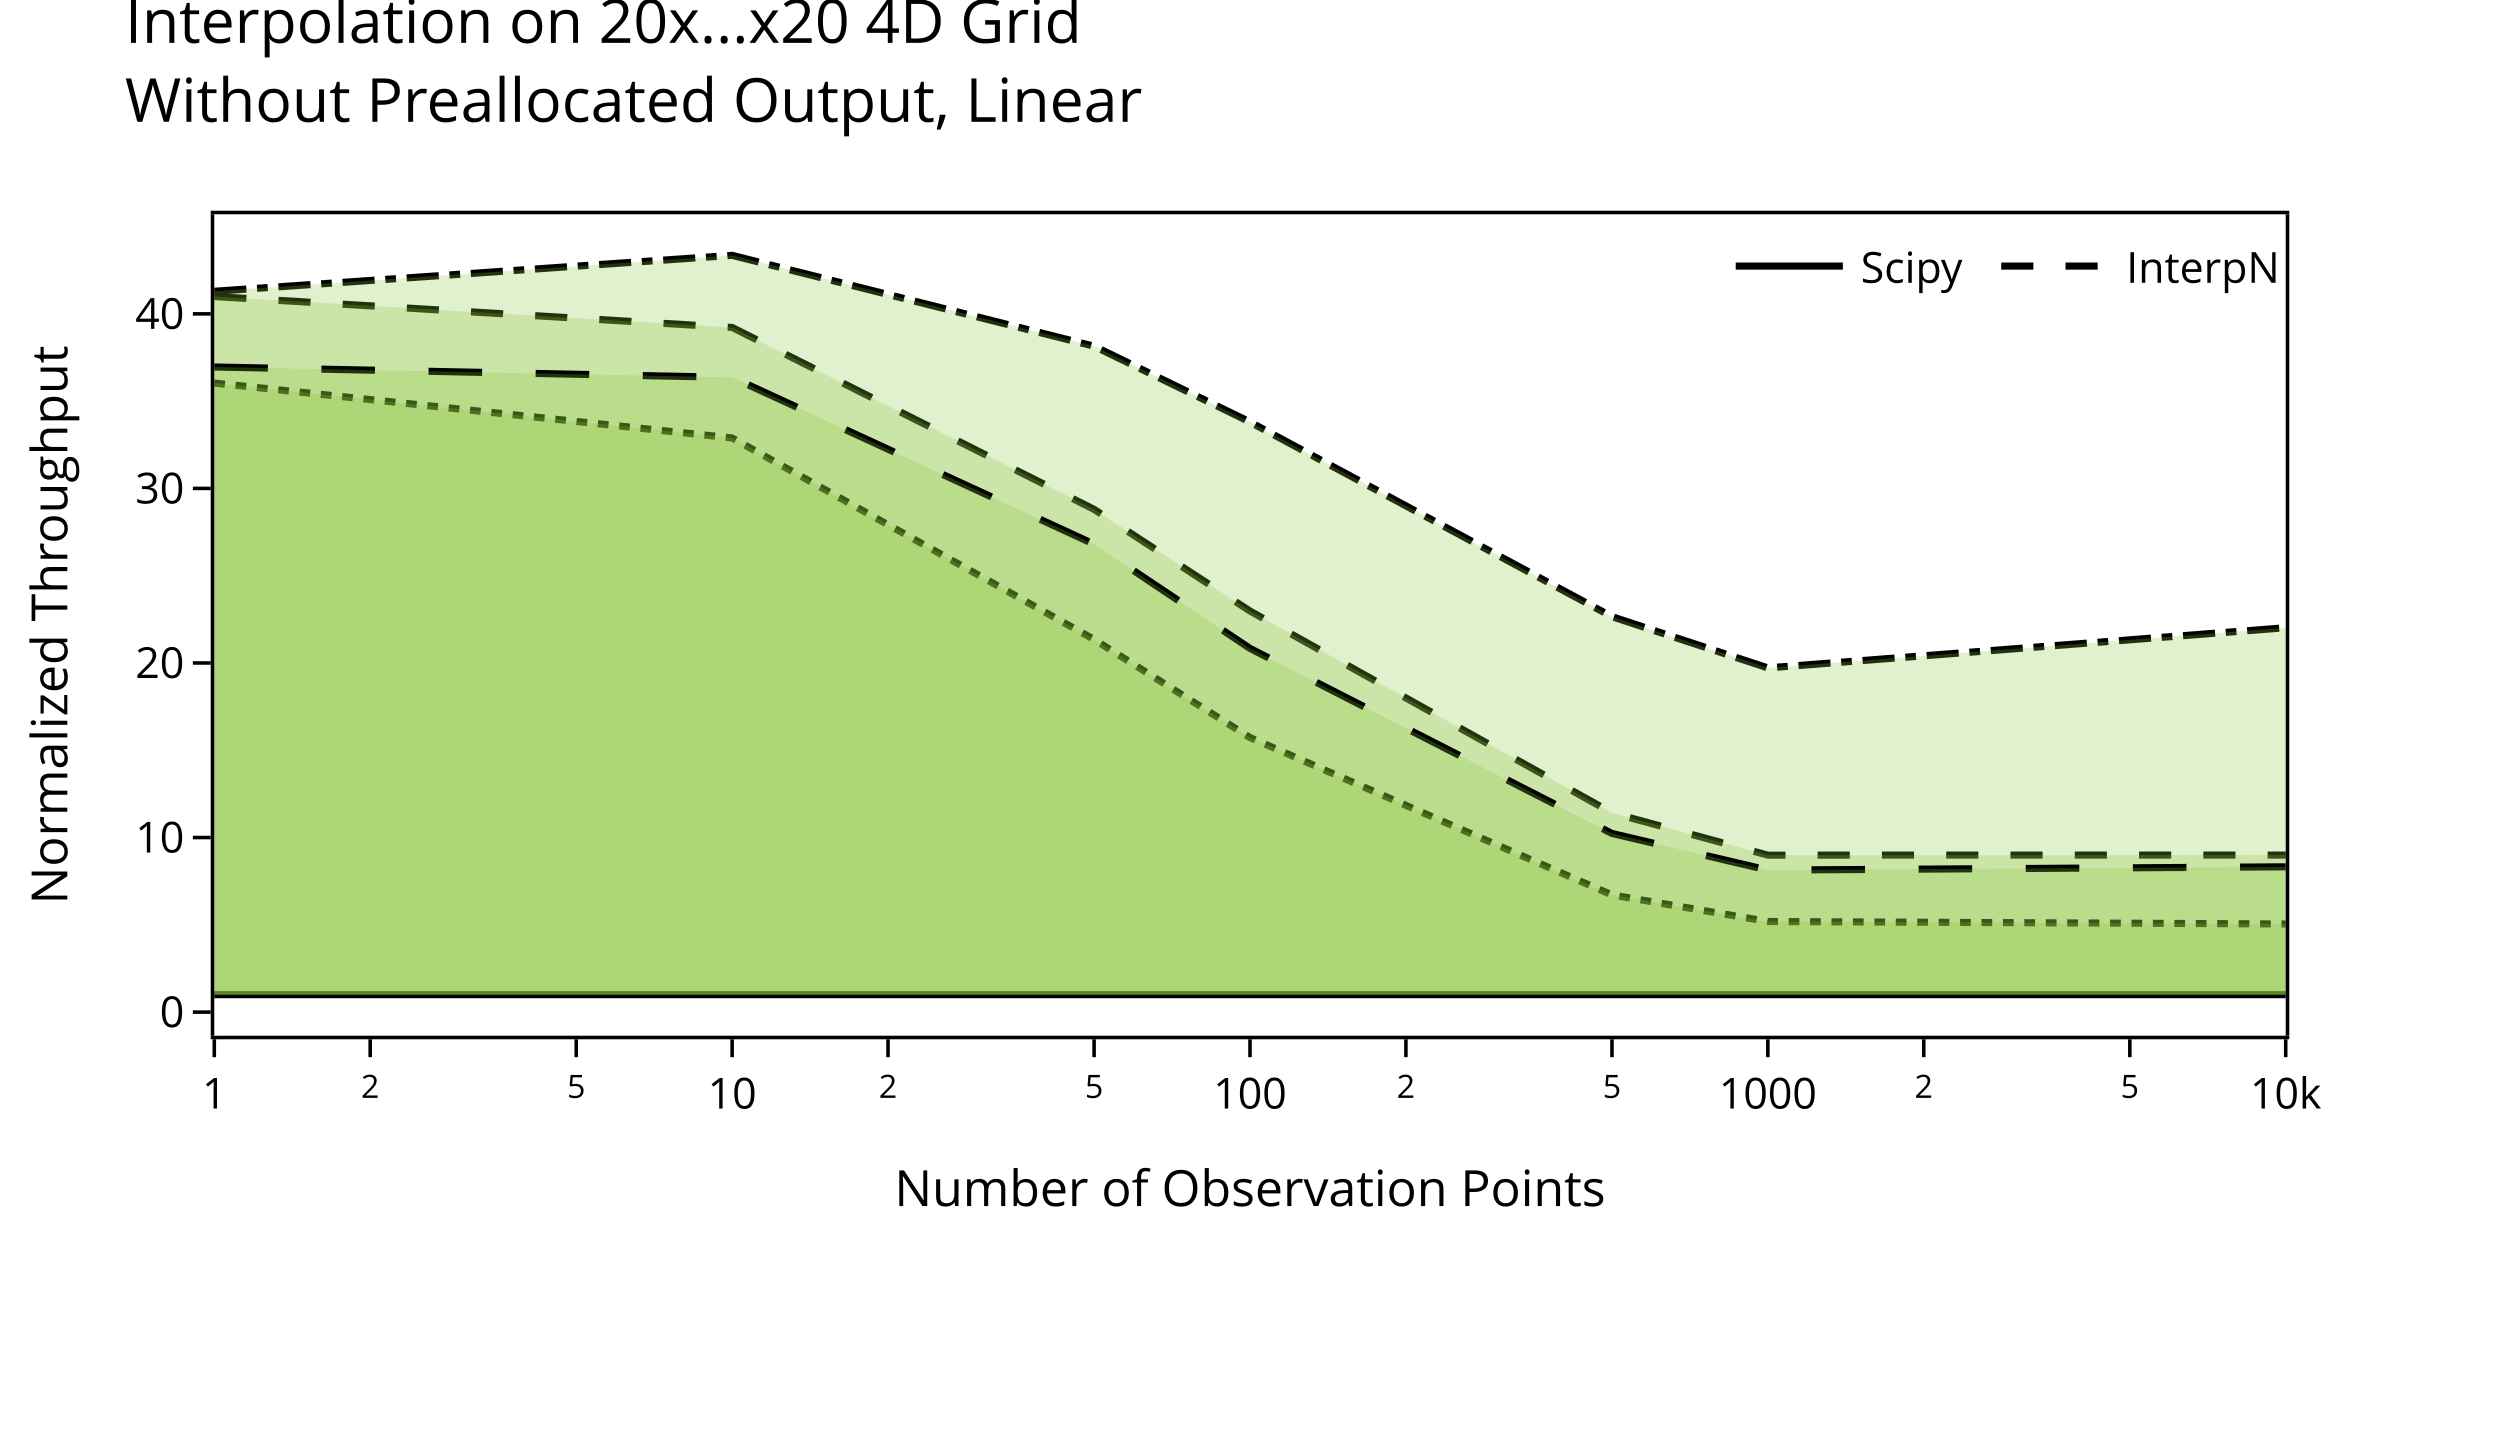
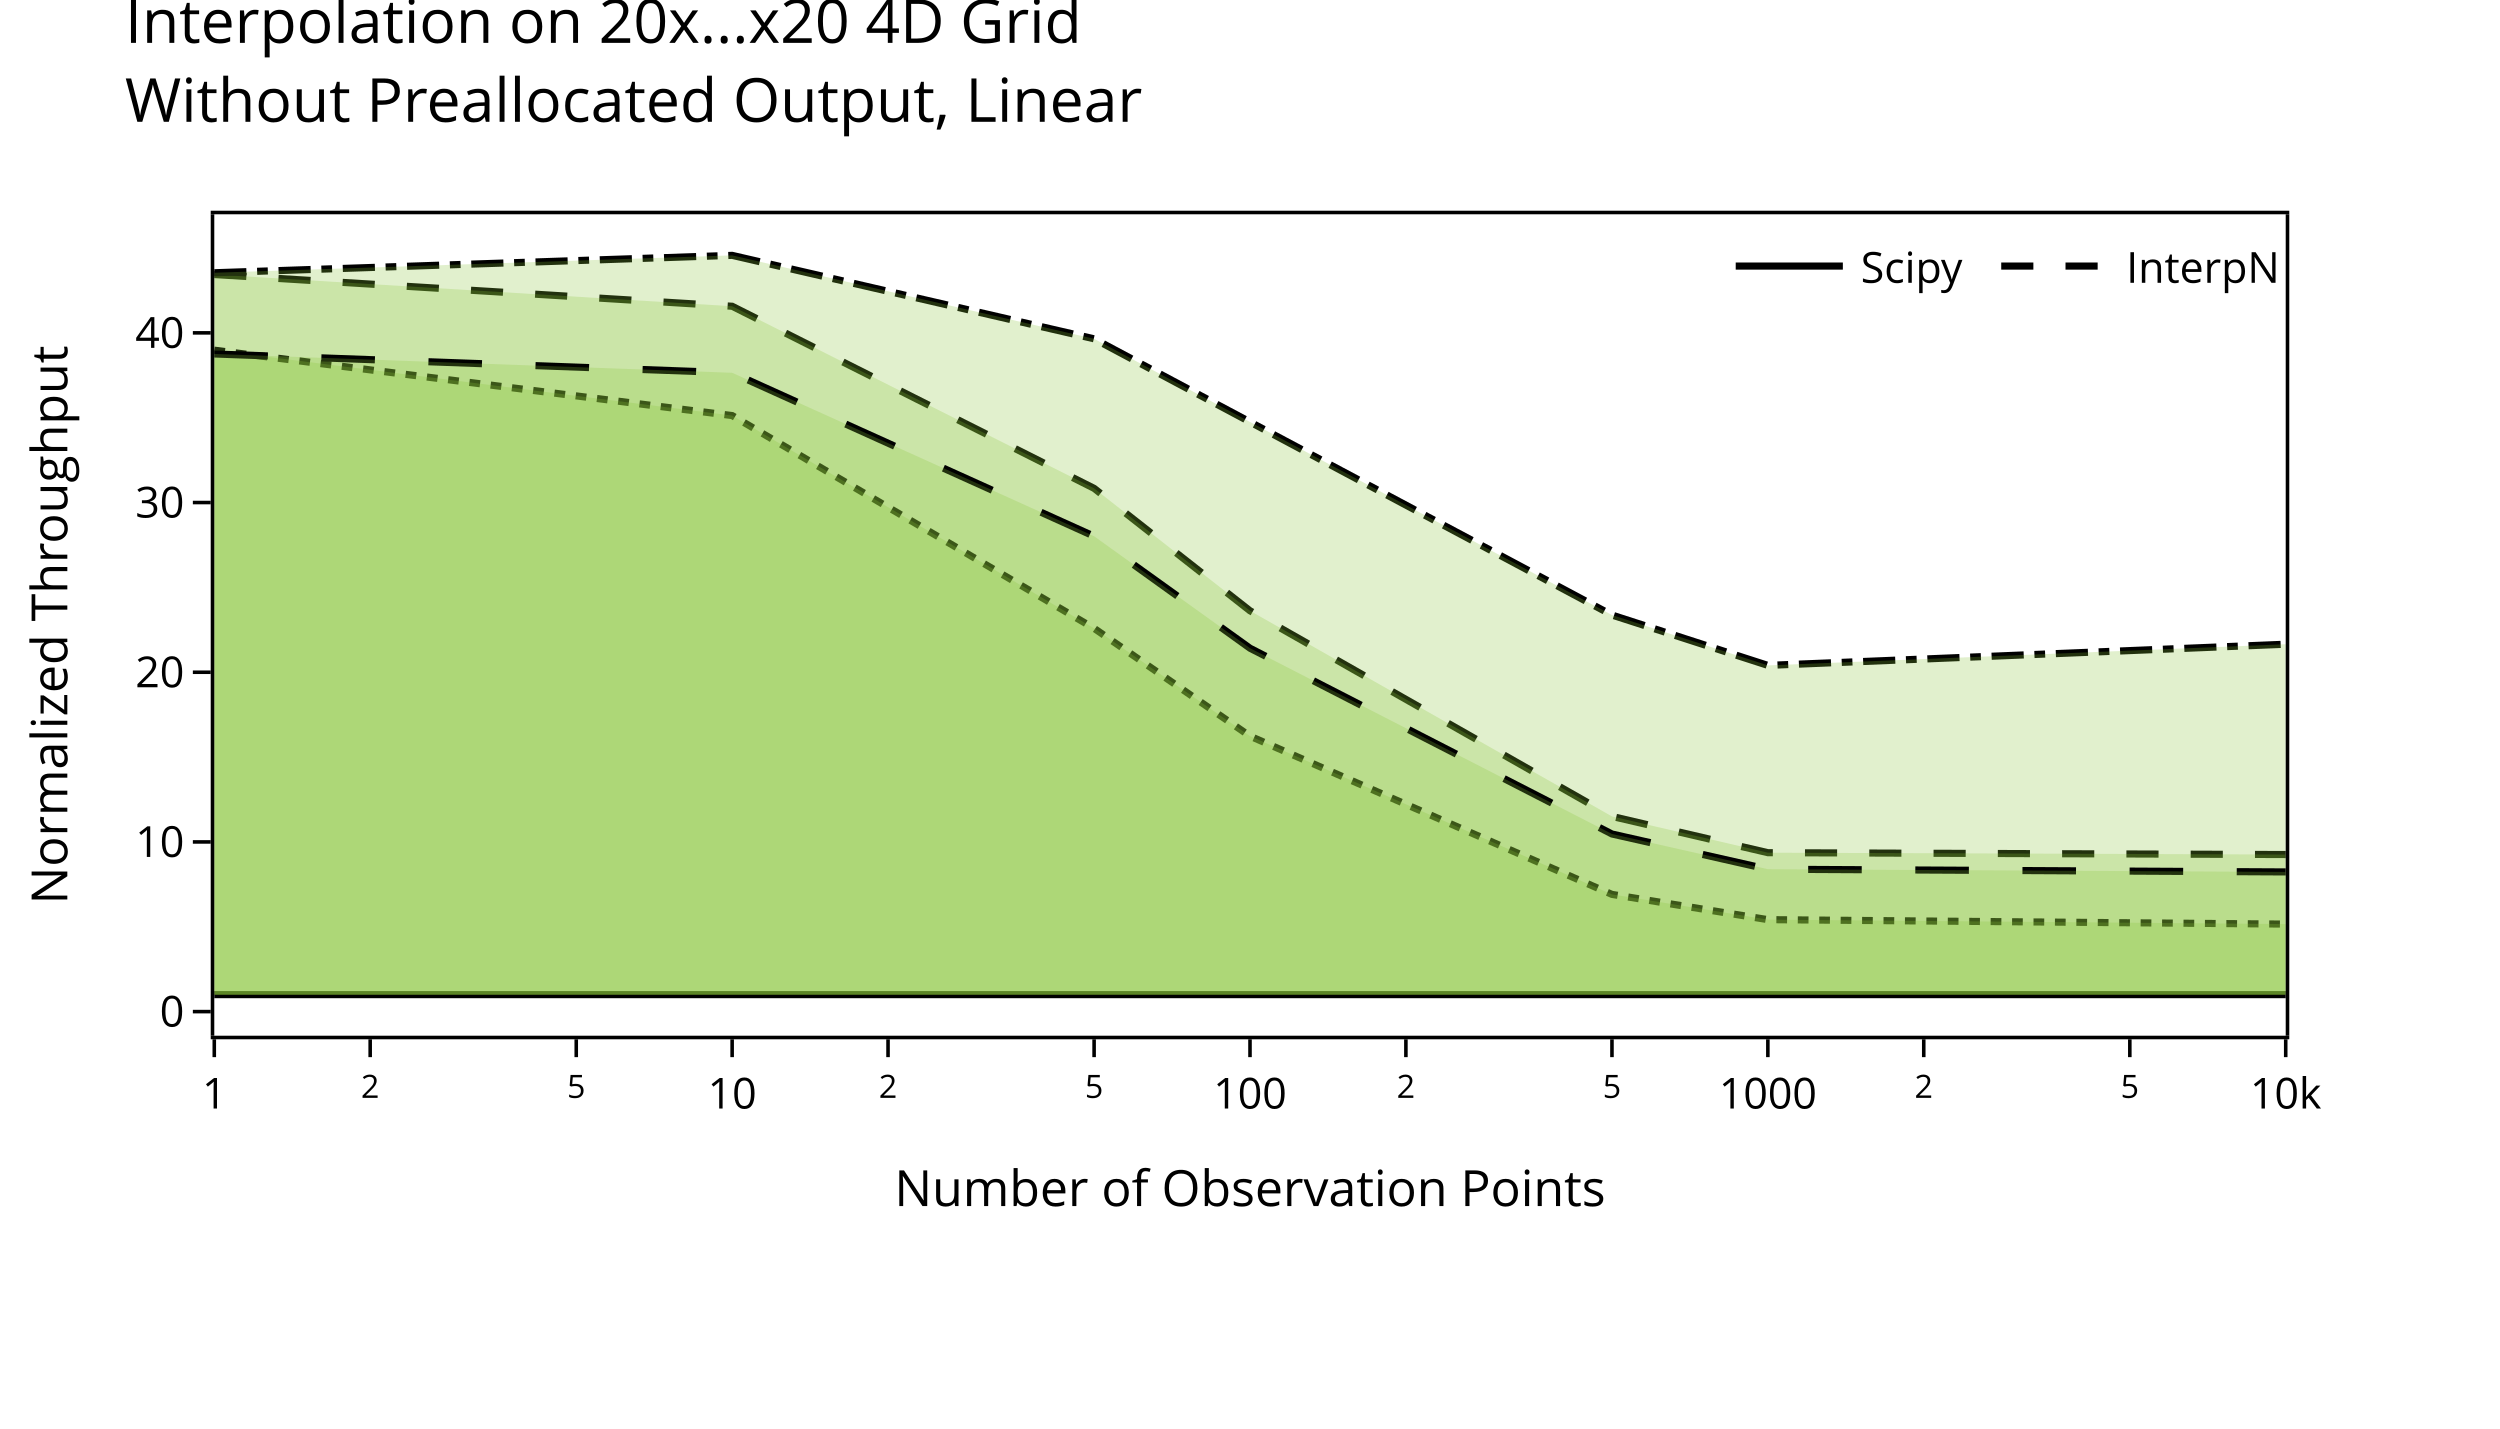
<svg xmlns="http://www.w3.org/2000/svg" class="main-svg" width="700" height="400" style="" viewBox="0 0 700 400">
  <rect x="0" y="0" width="700" height="400" style="fill: rgb(0, 0, 0); fill-opacity: 0;" />
-   <defs id="defs-949eb8">
+   <defs id="defs-129080">
    <g class="clips">
-       <clipPath id="clip949eb8xyplot" class="plotclip">
+       <clipPath id="clip129080xyplot" class="plotclip">
        <rect width="580" height="230" />
      </clipPath>
-       <clipPath class="axesclip" id="clip949eb8x">
+       <clipPath class="axesclip" id="clip129080x">
        <rect x="60" y="0" width="580" height="400" />
      </clipPath>
-       <clipPath class="axesclip" id="clip949eb8y">
+       <clipPath class="axesclip" id="clip129080y">
        <rect x="0" y="60" width="700" height="230" />
      </clipPath>
-       <clipPath class="axesclip" id="clip949eb8xy">
+       <clipPath class="axesclip" id="clip129080xy">
        <rect x="60" y="60" width="580" height="230" />
      </clipPath>
    </g>
    <g class="gradients" />
    <g class="patterns" />
  </defs>
  <g class="bglayer">
    <rect class="bg" x="60" y="60" width="580" height="230" style="fill: rgb(0, 0, 0); fill-opacity: 0; stroke-width: 0;" />
  </g>
  <g class="layer-below">
    <g class="imagelayer" />
    <g class="shapelayer" />
  </g>
  <g class="cartesianlayer">
    <g class="subplot xy">
      <g class="layer-subplot">
        <g class="shapelayer" />
        <g class="imagelayer" />
      </g>
      <g class="minor-gridlayer">
        <g class="x" />
        <g class="y" />
      </g>
      <g class="gridlayer">
        <g class="x" />
        <g class="y" />
      </g>
      <g class="zerolinelayer" />
      <g class="layer-between">
        <g class="shapelayer" />
        <g class="imagelayer" />
      </g>
      <path class="xlines-below" />
      <path class="ylines-below" />
      <g class="overlines-below" />
      <g class="xaxislayer-below" />
      <g class="yaxislayer-below" />
      <g class="overaxes-below" />
      <g class="overplot">
-         <g class="xy" transform="translate(60,60)" clip-path="url(#clip949eb8xyplot)">
+         <g class="xy" transform="translate(60,60)" clip-path="url(#clip129080xyplot)">
          <g class="scatterlayer mlayer">
-             <g class="trace scatter tracee422ad" style="stroke-miterlimit: 2; opacity: 1;">
+             <g class="trace scatter trace299b09" style="stroke-miterlimit: 2; opacity: 1;">
              <g class="fills" />
              <g class="errorbars" />
              <g class="lines">
                <path class="js-line" d="M0,218.5L580,218.5" style="vector-effect: none; fill: none; stroke: rgb(0, 0, 0); stroke-opacity: 1; stroke-width: 2px; opacity: 1;" />
              </g>
              <g class="points" />
              <g class="text" />
            </g>
-             <g class="trace scatter trace18b68c" style="stroke-miterlimit: 2; opacity: 1;">
-               <g class="fills" />
-               <g class="errorbars" />
-               <g class="lines">
-                 <path class="js-line" d="M0,23.03L145,31.69L246.35,82.63L290,111.09L391.35,167.6L435,179.44L580,179.42" style="vector-effect: none; fill: none; stroke: rgb(0, 0, 0); stroke-opacity: 1; stroke-dasharray: 9px, 9px; stroke-width: 2px; opacity: 1;" />
-               </g>
-               <g class="points" />
-               <g class="text" />
-             </g>
-             <g class="trace scatter trace9abca7" style="stroke-miterlimit: 2; opacity: 1;">
+             <g class="trace scatter trace17375a" style="stroke-miterlimit: 2; opacity: 1;">
+               <g class="fills" />
+               <g class="errorbars" />
+               <g class="lines">
+                 <path class="js-line" d="M0,16.87L145,25.75L246.35,76.74L290,111.02L391.35,168.6L435,178.75L580,179.27" style="vector-effect: none; fill: none; stroke: rgb(0, 0, 0); stroke-opacity: 1; stroke-dasharray: 9px, 9px; stroke-width: 2px; opacity: 1;" />
+               </g>
+               <g class="points" />
+               <g class="text" />
+             </g>
+             <g class="trace scatter traceaa9fe5" style="stroke-miterlimit: 2; opacity: 1;">
              <g class="fills">
                <g>
-                   <path class="js-fill" d="M0,23.03L145,31.69L246.35,82.63L290,111.09L391.35,167.6L435,179.44L580,179.42L580,218.5L435,218.5L0,218.5Z" style="fill: rgb(139, 196, 59); fill-opacity: 0.25; stroke-width: 0;" />
+                   <path class="js-fill" d="M0,16.87L145,25.75L246.35,76.74L290,111.02L391.35,168.6L435,178.75L580,179.27L580,218.5L435,218.5L0,218.5Z" style="fill: rgb(139, 196, 59); fill-opacity: 0.25; stroke-width: 0;" />
                </g>
              </g>
              <g class="errorbars" />
              <g class="lines">
-                 <path class="js-line" d="M0,23.03L145,31.69L246.35,82.63L290,111.09L391.35,167.6L435,179.44L580,179.42L580,218.5L435,218.5L0,218.5" style="vector-effect: none; fill: none; stroke: rgb(0, 204, 150); stroke-opacity: 1; stroke-width: 0px; opacity: 1;" />
-               </g>
-               <g class="points" />
-               <g class="text" />
-             </g>
-             <g class="trace scatter traced595d5" style="stroke-miterlimit: 2; opacity: 1;">
-               <g class="fills" />
-               <g class="errorbars" />
-               <g class="lines">
-                 <path class="js-line" d="M0,47.25L145,62.63L246.35,119.06L290,146.52L391.35,190.58L435,198.02L580,198.71" style="vector-effect: none; fill: none; stroke: rgb(0, 0, 0); stroke-opacity: 1; stroke-dasharray: 3px, 3px; stroke-width: 2px; opacity: 1;" />
-               </g>
-               <g class="points" />
-               <g class="text" />
-             </g>
-             <g class="trace scatter trace2df493" style="stroke-miterlimit: 2; opacity: 1;">
+                 <path class="js-line" d="M0,16.87L145,25.75L246.35,76.74L290,111.02L391.35,168.6L435,178.75L580,179.27L580,218.5L435,218.5L0,218.5" style="vector-effect: none; fill: none; stroke: rgb(0, 204, 150); stroke-opacity: 1; stroke-width: 0px; opacity: 1;" />
+               </g>
+               <g class="points" />
+               <g class="text" />
+             </g>
+             <g class="trace scatter traced7ace9" style="stroke-miterlimit: 2; opacity: 1;">
+               <g class="fills" />
+               <g class="errorbars" />
+               <g class="lines">
+                 <path class="js-line" d="M0,38.05L145,56.36L246.35,115.94L290,146.12L391.35,190.43L435,197.5L580,198.75" style="vector-effect: none; fill: none; stroke: rgb(0, 0, 0); stroke-opacity: 1; stroke-dasharray: 3px, 3px; stroke-width: 2px; opacity: 1;" />
+               </g>
+               <g class="points" />
+               <g class="text" />
+             </g>
+             <g class="trace scatter traced88b22" style="stroke-miterlimit: 2; opacity: 1;">
              <g class="fills">
                <g>
-                   <path class="js-fill" d="M0,47.25L145,62.63L246.35,119.06L290,146.52L391.35,190.58L435,198.02L580,198.71L580,218.5L435,218.5L0,218.5Z" style="fill: rgb(139, 196, 59); fill-opacity: 0.25; stroke-width: 0;" />
+                   <path class="js-fill" d="M0,38.05L145,56.36L246.35,115.94L290,146.12L391.35,190.43L435,197.5L580,198.75L580,218.5L435,218.5L0,218.5Z" style="fill: rgb(139, 196, 59); fill-opacity: 0.25; stroke-width: 0;" />
                </g>
              </g>
              <g class="errorbars" />
              <g class="lines">
-                 <path class="js-line" d="M0,47.25L145,62.63L246.35,119.06L290,146.52L391.35,190.58L435,198.02L580,198.71L580,218.5L435,218.5L0,218.5" style="vector-effect: none; fill: none; stroke: rgb(255, 161, 90); stroke-opacity: 1; stroke-width: 0px; opacity: 1;" />
-               </g>
-               <g class="points" />
-               <g class="text" />
-             </g>
-             <g class="trace scatter tracecfaf34" style="stroke-miterlimit: 2; opacity: 1;">
-               <g class="fills" />
-               <g class="errorbars" />
-               <g class="lines">
-                 <path class="js-line" d="M0,21.56L145,11.5L246.35,36.94L290,58.16L391.35,112.67L435,127.01L580,115.76" style="vector-effect: none; fill: none; stroke: rgb(0, 0, 0); stroke-opacity: 1; stroke-dasharray: 9px, 3px, 3px, 3px; stroke-width: 2px; opacity: 1;" />
-               </g>
-               <g class="points" />
-               <g class="text" />
-             </g>
-             <g class="trace scatter tracec118f1" style="stroke-miterlimit: 2; opacity: 1;">
+                 <path class="js-line" d="M0,38.05L145,56.36L246.35,115.94L290,146.12L391.35,190.43L435,197.5L580,198.75L580,218.5L435,218.5L0,218.5" style="vector-effect: none; fill: none; stroke: rgb(255, 161, 90); stroke-opacity: 1; stroke-width: 0px; opacity: 1;" />
+               </g>
+               <g class="points" />
+               <g class="text" />
+             </g>
+             <g class="trace scatter trace47ac7c" style="stroke-miterlimit: 2; opacity: 1;">
+               <g class="fills" />
+               <g class="errorbars" />
+               <g class="lines">
+                 <path class="js-line" d="M0,16.37L145,11.5L246.35,34.87L391.35,112.21L435,126.31L580,120.38" style="vector-effect: none; fill: none; stroke: rgb(0, 0, 0); stroke-opacity: 1; stroke-dasharray: 9px, 3px, 3px, 3px; stroke-width: 2px; opacity: 1;" />
+               </g>
+               <g class="points" />
+               <g class="text" />
+             </g>
+             <g class="trace scatter trace4737ee" style="stroke-miterlimit: 2; opacity: 1;">
              <g class="fills">
                <g>
-                   <path class="js-fill" d="M0,21.56L145,11.5L246.35,36.94L290,58.16L391.35,112.67L435,127.01L580,115.76L580,218.5L435,218.5L0,218.5Z" style="fill: rgb(139, 196, 59); fill-opacity: 0.25; stroke-width: 0;" />
+                   <path class="js-fill" d="M0,16.37L145,11.5L246.35,34.87L391.35,112.21L435,126.31L580,120.38L580,218.5L0,218.5Z" style="fill: rgb(139, 196, 59); fill-opacity: 0.25; stroke-width: 0;" />
                </g>
              </g>
              <g class="errorbars" />
              <g class="lines">
-                 <path class="js-line" d="M0,21.56L145,11.5L246.35,36.94L290,58.16L391.35,112.67L435,127.01L580,115.76L580,218.5L435,218.5L0,218.5" style="vector-effect: none; fill: none; stroke: rgb(255, 102, 146); stroke-opacity: 1; stroke-width: 0px; opacity: 1;" />
-               </g>
-               <g class="points" />
-               <g class="text" />
-             </g>
-             <g class="trace scatter trace3741dd" style="stroke-miterlimit: 2; opacity: 1;">
-               <g class="fills" />
-               <g class="errorbars" />
-               <g class="lines">
-                 <path class="js-line" d="M0,42.76L145,45.67L246.35,92.38L290,121.56L391.35,173.37L435,183.63L580,182.71" style="vector-effect: none; fill: none; stroke: rgb(0, 0, 0); stroke-opacity: 1; stroke-dasharray: 15px, 15px; stroke-width: 2px; opacity: 1;" />
-               </g>
-               <g class="points" />
-               <g class="text" />
-             </g>
-             <g class="trace scatter trace90b6c2" style="stroke-miterlimit: 2; opacity: 1;">
+                 <path class="js-line" d="M0,16.37L145,11.5L246.35,34.87L391.35,112.21L435,126.31L580,120.38L580,218.5L0,218.5" style="vector-effect: none; fill: none; stroke: rgb(255, 102, 146); stroke-opacity: 1; stroke-width: 0px; opacity: 1;" />
+               </g>
+               <g class="points" />
+               <g class="text" />
+             </g>
+             <g class="trace scatter tracee101c2" style="stroke-miterlimit: 2; opacity: 1;">
+               <g class="fills" />
+               <g class="errorbars" />
+               <g class="lines">
+                 <path class="js-line" d="M0,39.11L145,44.38L246.35,90.15L290,121.5L391.35,173.52L435,183.38L580,184.14" style="vector-effect: none; fill: none; stroke: rgb(0, 0, 0); stroke-opacity: 1; stroke-dasharray: 15px, 15px; stroke-width: 2px; opacity: 1;" />
+               </g>
+               <g class="points" />
+               <g class="text" />
+             </g>
+             <g class="trace scatter tracee9896c" style="stroke-miterlimit: 2; opacity: 1;">
              <g class="fills">
                <g>
-                   <path class="js-fill" d="M0,42.76L145,45.67L246.35,92.38L290,121.56L391.35,173.37L435,183.63L580,182.71L580,218.5L435,218.5L0,218.5Z" style="fill: rgb(139, 196, 59); fill-opacity: 0.25; stroke-width: 0;" />
+                   <path class="js-fill" d="M0,39.11L145,44.38L246.35,90.15L290,121.5L391.35,173.52L435,183.38L580,184.14L580,218.5L435,218.5L0,218.5Z" style="fill: rgb(139, 196, 59); fill-opacity: 0.25; stroke-width: 0;" />
                </g>
              </g>
              <g class="errorbars" />
              <g class="lines">
-                 <path class="js-line" d="M0,42.76L145,45.67L246.35,92.38L290,121.56L391.35,173.37L435,183.63L580,182.71L580,218.5L435,218.5L0,218.5" style="vector-effect: none; fill: none; stroke: rgb(255, 151, 255); stroke-opacity: 1; stroke-width: 0px; opacity: 1;" />
+                 <path class="js-line" d="M0,39.11L145,44.38L246.35,90.15L290,121.5L391.35,173.52L435,183.38L580,184.14L580,218.5L435,218.5L0,218.5" style="vector-effect: none; fill: none; stroke: rgb(255, 151, 255); stroke-opacity: 1; stroke-width: 0px; opacity: 1;" />
              </g>
              <g class="points" />
              <g class="text" />
            </g>
          </g>
        </g>
      </g>
      <path class="xlines-above crisp" d="M59,290.5H641M59,59.5H641" style="fill: none; stroke-width: 1px; stroke: rgb(0, 0, 0); stroke-opacity: 1;" />
      <path class="ylines-above crisp" d="M59.5,60V290M640.5,60V290" style="fill: none; stroke-width: 1px; stroke: rgb(0, 0, 0); stroke-opacity: 1;" />
      <g class="overlines-above" />
      <g class="xaxislayer-above">
        <path class="xtick ticks crisp" d="M0,291v5" transform="translate(60,0)" style="stroke: rgb(0, 0, 0); stroke-opacity: 1; stroke-width: 1px;" />
        <path class="xtick ticks crisp" d="M0,291v5" transform="translate(103.65,0)" style="stroke: rgb(0, 0, 0); stroke-opacity: 1; stroke-width: 1px;" />
        <path class="xtick ticks crisp" d="M0,291v5" transform="translate(161.35,0)" style="stroke: rgb(0, 0, 0); stroke-opacity: 1; stroke-width: 1px;" />
        <path class="xtick ticks crisp" d="M0,291v5" transform="translate(205,0)" style="stroke: rgb(0, 0, 0); stroke-opacity: 1; stroke-width: 1px;" />
        <path class="xtick ticks crisp" d="M0,291v5" transform="translate(248.65,0)" style="stroke: rgb(0, 0, 0); stroke-opacity: 1; stroke-width: 1px;" />
        <path class="xtick ticks crisp" d="M0,291v5" transform="translate(306.35,0)" style="stroke: rgb(0, 0, 0); stroke-opacity: 1; stroke-width: 1px;" />
        <path class="xtick ticks crisp" d="M0,291v5" transform="translate(350,0)" style="stroke: rgb(0, 0, 0); stroke-opacity: 1; stroke-width: 1px;" />
        <path class="xtick ticks crisp" d="M0,291v5" transform="translate(393.65,0)" style="stroke: rgb(0, 0, 0); stroke-opacity: 1; stroke-width: 1px;" />
        <path class="xtick ticks crisp" d="M0,291v5" transform="translate(451.35,0)" style="stroke: rgb(0, 0, 0); stroke-opacity: 1; stroke-width: 1px;" />
        <path class="xtick ticks crisp" d="M0,291v5" transform="translate(495,0)" style="stroke: rgb(0, 0, 0); stroke-opacity: 1; stroke-width: 1px;" />
        <path class="xtick ticks crisp" d="M0,291v5" transform="translate(538.65,0)" style="stroke: rgb(0, 0, 0); stroke-opacity: 1; stroke-width: 1px;" />
        <path class="xtick ticks crisp" d="M0,291v5" transform="translate(596.35,0)" style="stroke: rgb(0, 0, 0); stroke-opacity: 1; stroke-width: 1px;" />
        <path class="xtick ticks crisp" d="M0,291v5" transform="translate(640,0)" style="stroke: rgb(0, 0, 0); stroke-opacity: 1; stroke-width: 1px;" />
        <g class="xtick">
          <text text-anchor="middle" x="0" y="310.4" transform="translate(60,0)" style="font-family: 'Open Sans', verdana, arial, sans-serif; font-size: 12px; fill: rgb(0, 0, 0); fill-opacity: 1; white-space: pre; opacity: 1;">1</text>
        </g>
        <g class="xtick">
          <text text-anchor="middle" x="0" y="307.4" style="font-family: 'Open Sans', verdana, arial, sans-serif; font-size: 9px; fill: rgb(0, 0, 0); fill-opacity: 1; white-space: pre; opacity: 1;" transform="translate(103.65,0)">2</text>
        </g>
        <g class="xtick">
          <text text-anchor="middle" x="0" y="307.4" style="font-family: 'Open Sans', verdana, arial, sans-serif; font-size: 9px; fill: rgb(0, 0, 0); fill-opacity: 1; white-space: pre; opacity: 1;" transform="translate(161.35,0)">5</text>
        </g>
        <g class="xtick">
          <text text-anchor="middle" x="0" y="310.4" style="font-family: 'Open Sans', verdana, arial, sans-serif; font-size: 12px; fill: rgb(0, 0, 0); fill-opacity: 1; white-space: pre; opacity: 1;" transform="translate(205,0)">10</text>
        </g>
        <g class="xtick">
          <text text-anchor="middle" x="0" y="307.4" style="font-family: 'Open Sans', verdana, arial, sans-serif; font-size: 9px; fill: rgb(0, 0, 0); fill-opacity: 1; white-space: pre; opacity: 1;" transform="translate(248.65,0)">2</text>
        </g>
        <g class="xtick">
          <text text-anchor="middle" x="0" y="307.4" style="font-family: 'Open Sans', verdana, arial, sans-serif; font-size: 9px; fill: rgb(0, 0, 0); fill-opacity: 1; white-space: pre; opacity: 1;" transform="translate(306.35,0)">5</text>
        </g>
        <g class="xtick">
          <text text-anchor="middle" x="0" y="310.4" style="font-family: 'Open Sans', verdana, arial, sans-serif; font-size: 12px; fill: rgb(0, 0, 0); fill-opacity: 1; white-space: pre; opacity: 1;" transform="translate(350,0)">100</text>
        </g>
        <g class="xtick">
          <text text-anchor="middle" x="0" y="307.4" style="font-family: 'Open Sans', verdana, arial, sans-serif; font-size: 9px; fill: rgb(0, 0, 0); fill-opacity: 1; white-space: pre; opacity: 1;" transform="translate(393.65,0)">2</text>
        </g>
        <g class="xtick">
          <text text-anchor="middle" x="0" y="307.4" style="font-family: 'Open Sans', verdana, arial, sans-serif; font-size: 9px; fill: rgb(0, 0, 0); fill-opacity: 1; white-space: pre; opacity: 1;" transform="translate(451.35,0)">5</text>
        </g>
        <g class="xtick">
          <text text-anchor="middle" x="0" y="310.4" style="font-family: 'Open Sans', verdana, arial, sans-serif; font-size: 12px; fill: rgb(0, 0, 0); fill-opacity: 1; white-space: pre; opacity: 1;" transform="translate(495,0)">1000</text>
        </g>
        <g class="xtick">
          <text text-anchor="middle" x="0" y="307.4" style="font-family: 'Open Sans', verdana, arial, sans-serif; font-size: 9px; fill: rgb(0, 0, 0); fill-opacity: 1; white-space: pre; opacity: 1;" transform="translate(538.65,0)">2</text>
        </g>
        <g class="xtick">
          <text text-anchor="middle" x="0" y="307.4" style="font-family: 'Open Sans', verdana, arial, sans-serif; font-size: 9px; fill: rgb(0, 0, 0); fill-opacity: 1; white-space: pre; opacity: 1;" transform="translate(596.35,0)">5</text>
        </g>
        <g class="xtick">
          <text text-anchor="middle" x="0" y="310.4" style="font-family: 'Open Sans', verdana, arial, sans-serif; font-size: 12px; fill: rgb(0, 0, 0); fill-opacity: 1; white-space: pre; opacity: 1;" transform="translate(640,0)">10k</text>
        </g>
      </g>
      <g class="yaxislayer-above">
-         <path class="ytick ticks crisp" d="M59,0h-5" transform="translate(0,283.39)" style="stroke: rgb(0, 0, 0); stroke-opacity: 1; stroke-width: 1px;" />
-         <path class="ytick ticks crisp" d="M59,0h-5" transform="translate(0,234.51)" style="stroke: rgb(0, 0, 0); stroke-opacity: 1; stroke-width: 1px;" />
-         <path class="ytick ticks crisp" d="M59,0h-5" transform="translate(0,185.63)" style="stroke: rgb(0, 0, 0); stroke-opacity: 1; stroke-width: 1px;" />
-         <path class="ytick ticks crisp" d="M59,0h-5" transform="translate(0,136.76)" style="stroke: rgb(0, 0, 0); stroke-opacity: 1; stroke-width: 1px;" />
-         <path class="ytick ticks crisp" d="M59,0h-5" transform="translate(0,87.88)" style="stroke: rgb(0, 0, 0); stroke-opacity: 1; stroke-width: 1px;" />
-         <g class="ytick">
-           <text text-anchor="end" x="51.6" y="4.2" transform="translate(0,283.39)" style="font-family: 'Open Sans', verdana, arial, sans-serif; font-size: 12px; fill: rgb(0, 0, 0); fill-opacity: 1; white-space: pre; opacity: 1;">0</text>
-         </g>
-         <g class="ytick">
-           <text text-anchor="end" x="51.6" y="4.2" style="font-family: 'Open Sans', verdana, arial, sans-serif; font-size: 12px; fill: rgb(0, 0, 0); fill-opacity: 1; white-space: pre; opacity: 1;" transform="translate(0,234.51)">10</text>
-         </g>
-         <g class="ytick">
-           <text text-anchor="end" x="51.6" y="4.2" style="font-family: 'Open Sans', verdana, arial, sans-serif; font-size: 12px; fill: rgb(0, 0, 0); fill-opacity: 1; white-space: pre; opacity: 1;" transform="translate(0,185.63)">20</text>
-         </g>
-         <g class="ytick">
-           <text text-anchor="end" x="51.6" y="4.2" style="font-family: 'Open Sans', verdana, arial, sans-serif; font-size: 12px; fill: rgb(0, 0, 0); fill-opacity: 1; white-space: pre; opacity: 1;" transform="translate(0,136.76)">30</text>
-         </g>
-         <g class="ytick">
-           <text text-anchor="end" x="51.6" y="4.2" style="font-family: 'Open Sans', verdana, arial, sans-serif; font-size: 12px; fill: rgb(0, 0, 0); fill-opacity: 1; white-space: pre; opacity: 1;" transform="translate(0,87.88)">40</text>
+         <path class="ytick ticks crisp" d="M59,0h-5" transform="translate(0,283.25)" style="stroke: rgb(0, 0, 0); stroke-opacity: 1; stroke-width: 1px;" />
+         <path class="ytick ticks crisp" d="M59,0h-5" transform="translate(0,235.74)" style="stroke: rgb(0, 0, 0); stroke-opacity: 1; stroke-width: 1px;" />
+         <path class="ytick ticks crisp" d="M59,0h-5" transform="translate(0,188.23)" style="stroke: rgb(0, 0, 0); stroke-opacity: 1; stroke-width: 1px;" />
+         <path class="ytick ticks crisp" d="M59,0h-5" transform="translate(0,140.71)" style="stroke: rgb(0, 0, 0); stroke-opacity: 1; stroke-width: 1px;" />
+         <path class="ytick ticks crisp" d="M59,0h-5" transform="translate(0,93.2)" style="stroke: rgb(0, 0, 0); stroke-opacity: 1; stroke-width: 1px;" />
+         <g class="ytick">
+           <text text-anchor="end" x="51.6" y="4.2" transform="translate(0,283.25)" style="font-family: 'Open Sans', verdana, arial, sans-serif; font-size: 12px; fill: rgb(0, 0, 0); fill-opacity: 1; white-space: pre; opacity: 1;">0</text>
+         </g>
+         <g class="ytick">
+           <text text-anchor="end" x="51.6" y="4.2" style="font-family: 'Open Sans', verdana, arial, sans-serif; font-size: 12px; fill: rgb(0, 0, 0); fill-opacity: 1; white-space: pre; opacity: 1;" transform="translate(0,235.74)">10</text>
+         </g>
+         <g class="ytick">
+           <text text-anchor="end" x="51.6" y="4.2" style="font-family: 'Open Sans', verdana, arial, sans-serif; font-size: 12px; fill: rgb(0, 0, 0); fill-opacity: 1; white-space: pre; opacity: 1;" transform="translate(0,188.23)">20</text>
+         </g>
+         <g class="ytick">
+           <text text-anchor="end" x="51.6" y="4.2" style="font-family: 'Open Sans', verdana, arial, sans-serif; font-size: 12px; fill: rgb(0, 0, 0); fill-opacity: 1; white-space: pre; opacity: 1;" transform="translate(0,140.71)">30</text>
+         </g>
+         <g class="ytick">
+           <text text-anchor="end" x="51.6" y="4.2" style="font-family: 'Open Sans', verdana, arial, sans-serif; font-size: 12px; fill: rgb(0, 0, 0); fill-opacity: 1; white-space: pre; opacity: 1;" transform="translate(0,93.2)">40</text>
        </g>
      </g>
      <g class="overaxes-above" />
    </g>
  </g>
  <g class="polarlayer" />
  <g class="smithlayer" />
  <g class="ternarylayer" />
  <g class="geolayer" />
  <g class="funnelarealayer" />
  <g class="pielayer" />
  <g class="iciclelayer" />
  <g class="treemaplayer" />
  <g class="sunburstlayer" />
  <g class="glimages" />
-   <defs id="topdefs-949eb8">
+   <defs id="topdefs-129080">
    <g class="clips" />
-     <clipPath id="legend949eb8">
+     <clipPath id="legend129080">
      <rect width="159" height="29" x="0" y="0" />
    </clipPath>
  </defs>
  <g class="layer-above">
    <g class="imagelayer" />
    <g class="shapelayer" />
  </g>
  <g class="infolayer">
    <g class="legend" pointer-events="all" transform="translate(481,60)">
      <rect class="bg" shape-rendering="crispEdges" style="stroke: rgb(68, 68, 68); stroke-opacity: 1; fill: rgb(0, 0, 0); fill-opacity: 0; stroke-width: 0px;" width="159" height="29" x="0" y="0" />
-       <g class="scrollbox" transform="" clip-path="url(#legend949eb8)">
+       <g class="scrollbox" transform="" clip-path="url(#legend129080)">
        <g class="groups">
          <g class="traces" transform="translate(0,14.5)" style="opacity: 1;">
            <text class="legendtext" text-anchor="start" x="40" y="4.68" style="font-family: 'Open Sans', verdana, arial, sans-serif; font-size: 12px; fill: rgb(0, 0, 0); fill-opacity: 1; white-space: pre;">Scipy</text>
            <g class="layers" style="opacity: 1;">
              <g class="legendfill" />
              <g class="legendlines">
                <path class="js-line" d="M5,0h30" style="fill: none; stroke: rgb(0, 0, 0); stroke-opacity: 1; stroke-width: 2px;" />
              </g>
              <g class="legendsymbols">
                <g class="legendpoints" />
              </g>
            </g>
            <rect class="legendtoggle" x="0" y="-9.5" width="71.844" height="19" style="fill: rgb(0, 0, 0); fill-opacity: 0;" />
          </g>
          <g class="traces" transform="translate(74.34375,14.5)" style="opacity: 1;">
            <text class="legendtext" text-anchor="start" x="40" y="4.68" style="font-family: 'Open Sans', verdana, arial, sans-serif; font-size: 12px; fill: rgb(0, 0, 0); fill-opacity: 1; white-space: pre;">InterpN</text>
            <g class="layers" style="opacity: 1;">
              <g class="legendfill" />
              <g class="legendlines">
                <path class="js-line" d="M5,0h30" style="fill: none; stroke: rgb(0, 0, 0); stroke-opacity: 1; stroke-dasharray: 9px, 9px; stroke-width: 2px;" />
              </g>
              <g class="legendsymbols">
                <g class="legendpoints" />
              </g>
            </g>
            <rect class="legendtoggle" x="0" y="-9.5" width="81.859" height="19" style="fill: rgb(0, 0, 0); fill-opacity: 0;" />
          </g>
        </g>
      </g>
      <rect class="scrollbar" rx="20" ry="3" width="0" height="0" style="fill: rgb(128, 139, 164); fill-opacity: 1;" x="0" y="0" />
    </g>
    <g class="g-gtitle">
      <text class="gtitle" x="35" y="12" text-anchor="start" dy="0.7em" style="opacity: 1; font-family: 'Open Sans', verdana, arial, sans-serif; font-size: 17px; fill: rgb(0, 0, 0); fill-opacity: 1; white-space: pre;">
        <tspan class="line" dy="0em" x="35" y="12">Interpolation on 20x...x20 4D Grid</tspan>
        <tspan class="line" dy="1.3em" x="35" y="12">Without Preallocated Output, Linear</tspan>
      </text>
    </g>
    <g class="g-xtitle">
      <text class="xtitle" x="350" y="337.706" text-anchor="middle" style="opacity: 1; font-family: 'Open Sans', verdana, arial, sans-serif; font-size: 14px; fill: rgb(0, 0, 0); fill-opacity: 1; white-space: pre;">Number of Observation Points</text>
    </g>
    <g class="g-ytitle">
      <text class="ytitle" transform="rotate(-90,18.85,175)" x="18.85" y="175" text-anchor="middle" style="opacity: 1; font-family: 'Open Sans', verdana, arial, sans-serif; font-size: 14px; fill: rgb(0, 0, 0); fill-opacity: 1; white-space: pre;">Normalized Throughput</text>
    </g>
  </g>
</svg>
